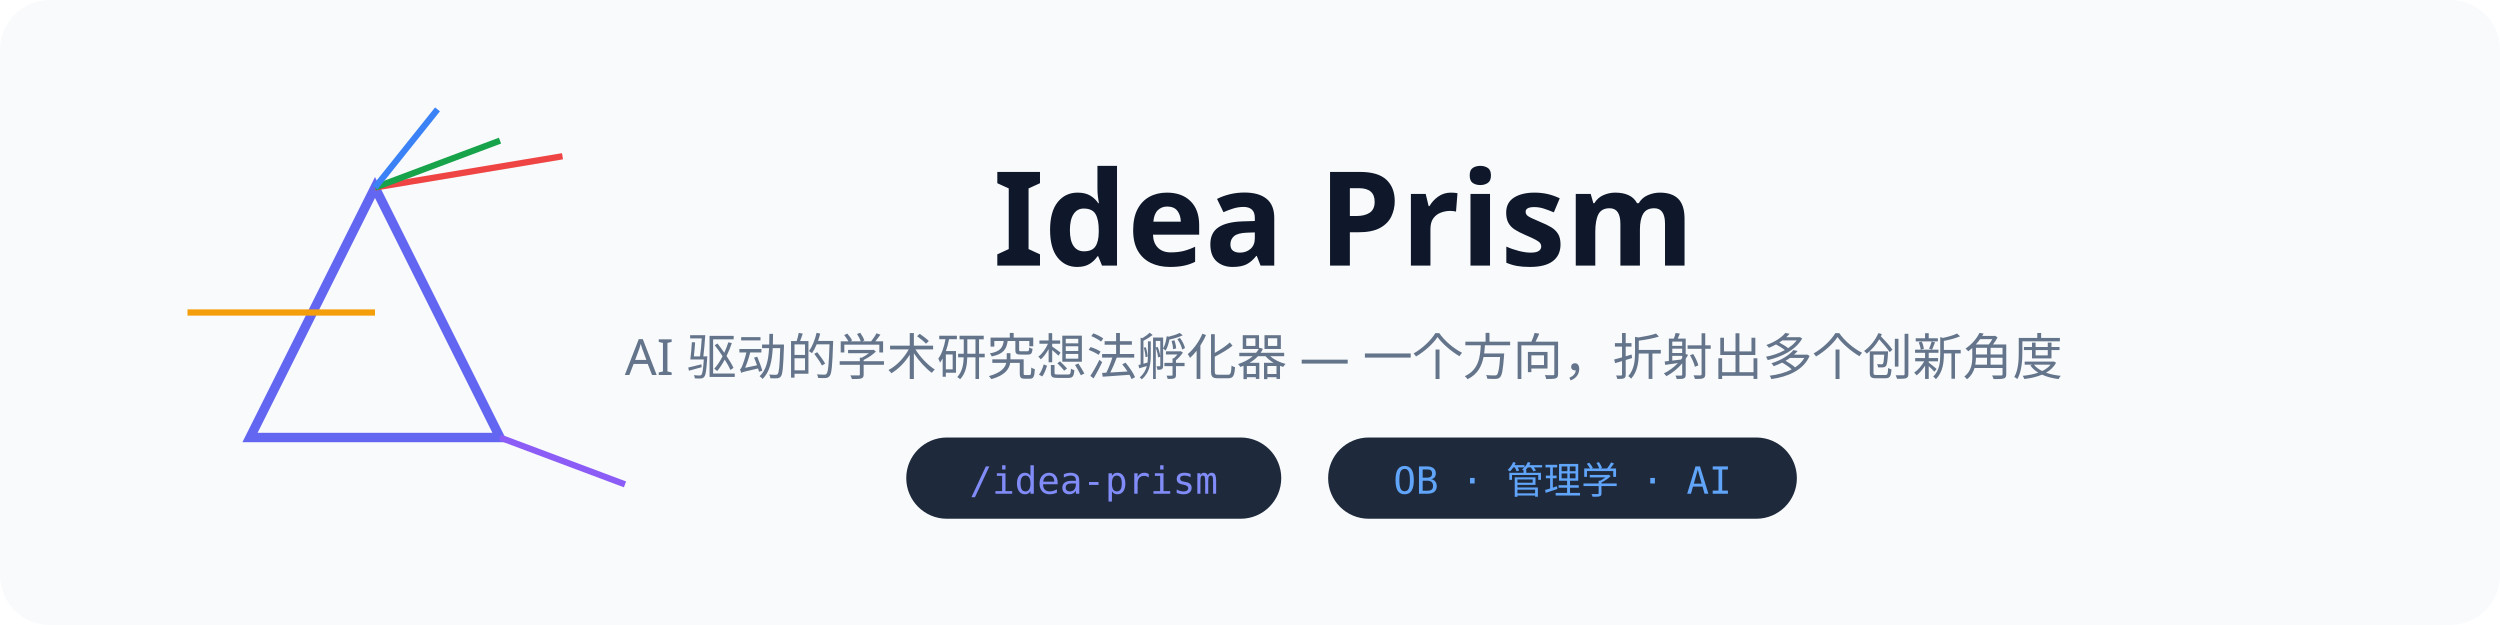
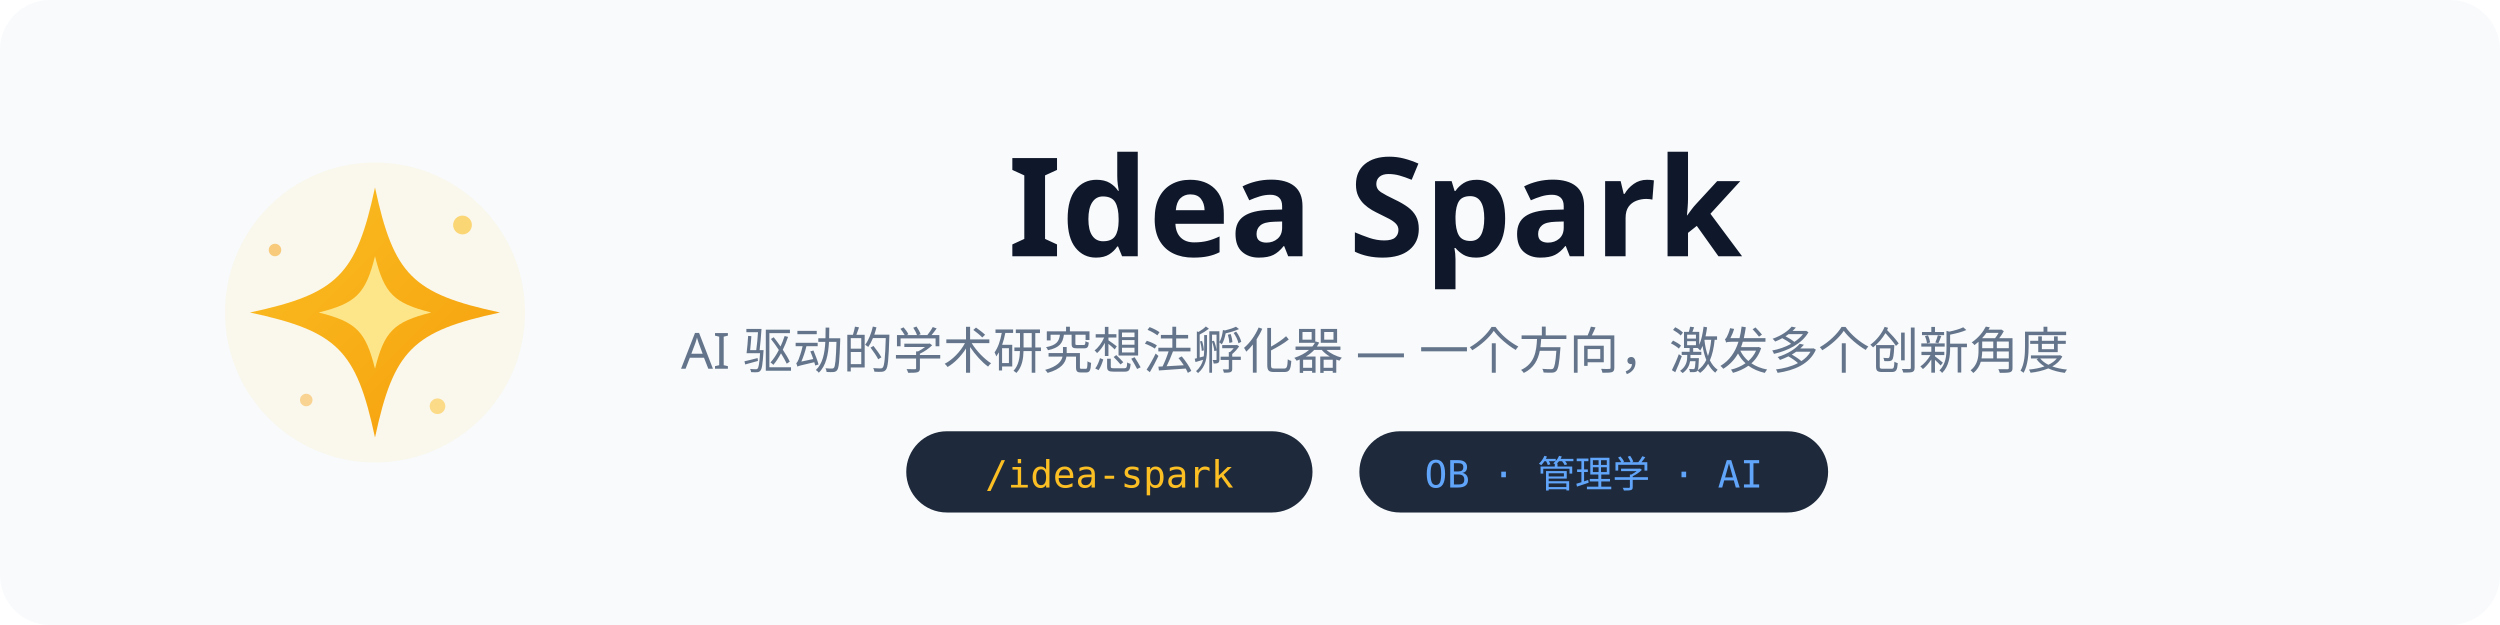
<svg xmlns="http://www.w3.org/2000/svg" width="800" height="200" viewBox="0 0 800 200">
  <defs>
    <style>
      @media (prefers-color-scheme: dark) {
        .bg { fill: #0f172a; }
        .title { fill: #f1f5f9; }
        .sub { fill: #94a3b8; }
        .pill-bg { fill: #1e293b; }
+         .spark { fill: #fbbf24; }
+         .spark-inner { fill: #fde68a; }
      }
    </style>
+     <linearGradient id="sparkGrad" x1="0%" y1="0%" x2="100%" y2="100%">
+       <stop offset="0%" style="stop-color:#fbbf24;stop-opacity:1" />
+       <stop offset="100%" style="stop-color:#f59e0b;stop-opacity:1" />
+     </linearGradient>
  </defs>
  <rect class="bg" width="800" height="200" rx="16" fill="#f8fafc" />
-   <polygon points="120,60 160,140 80,140" fill="none" stroke="#6366f1" stroke-width="3" />
-   <line x1="60" y1="100" x2="120" y2="100" stroke="#f59e0b" stroke-width="2" />
-   <line x1="120" y1="60" x2="180" y2="50" stroke="#ef4444" stroke-width="2" />
-   <line x1="120" y1="60" x2="160" y2="45" stroke="#16a34a" stroke-width="2" />
-   <line x1="120" y1="60" x2="140" y2="35" stroke="#3b82f6" stroke-width="2" />
-   <line x1="160" y1="140" x2="200" y2="155" stroke="#8b5cf6" stroke-width="2" />
-   <text x="430" y="85" text-anchor="middle" font-family="system-ui, sans-serif" font-size="42" font-weight="bold" class="title" fill="#0f172a">
-     Idea Prism
+   <g transform="translate(120,100)">
+     <circle cx="0" cy="0" r="48" fill="#fef3c7" opacity="0.3" />
+     <path d="M0,-40 C6,-12 12,-6 40,0 C12,6 6,12 0,40 C-6,12 -12,6 -40,0 C-12,-6 -6,-12 0,-40Z" fill="url(#sparkGrad)" class="spark" />
+     <path d="M0,-18 C3,-6 6,-3 18,0 C6,3 3,6 0,18 C-3,6 -6,3 -18,0 C-6,-3 -3,-6 0,-18Z" fill="#fde68a" class="spark-inner" />
+     <circle cx="28" cy="-28" r="3" fill="#fbbf24" opacity="0.6" />
+     <circle cx="-32" cy="-20" r="2" fill="#f59e0b" opacity="0.5" />
+     <circle cx="20" cy="30" r="2.5" fill="#fbbf24" opacity="0.5" />
+     <circle cx="-22" cy="28" r="2" fill="#f59e0b" opacity="0.4" />
+   </g>
+   <text x="440" y="82" text-anchor="middle" font-family="system-ui, sans-serif" font-size="44" font-weight="bold" class="title" fill="#0f172a">
+     Idea Spark
  </text>
-   <text x="430" y="120" text-anchor="middle" font-family="system-ui, sans-serif" font-size="16" class="sub" fill="#64748b">
-     AI 驱动的学术研究想法孵化器 — 一个方向，折射出多个创新角度
+   <text x="440" y="118" text-anchor="middle" font-family="system-ui, sans-serif" font-size="16" class="sub" fill="#64748b">
+     AI 驱动的学术研究想法孵化器 — 一个方向，激发多个创新角度
  </text>
-   <rect x="290" y="140" width="120" height="26" rx="13" class="pill-bg" fill="#1e293b" />
-   <text x="350" y="158" text-anchor="middle" font-family="monospace" font-size="12" fill="#818cf8">
-     /idea-prism
+   <rect x="290" y="138" width="130" height="26" rx="13" class="pill-bg" fill="#1e293b" />
+   <text x="355" y="156" text-anchor="middle" font-family="monospace" font-size="12" fill="#fbbf24">
+     /idea-spark
  </text>
-   <rect x="425" y="140" width="150" height="26" rx="13" class="pill-bg" fill="#1e293b" />
-   <text x="500" y="158" text-anchor="middle" font-family="monospace" font-size="12" fill="#60a5fa">
+   <rect x="435" y="138" width="150" height="26" rx="13" class="pill-bg" fill="#1e293b" />
+   <text x="510" y="156" text-anchor="middle" font-family="monospace" font-size="12" fill="#60a5fa">
    OB · 管理学 · AI
  </text>
</svg>
